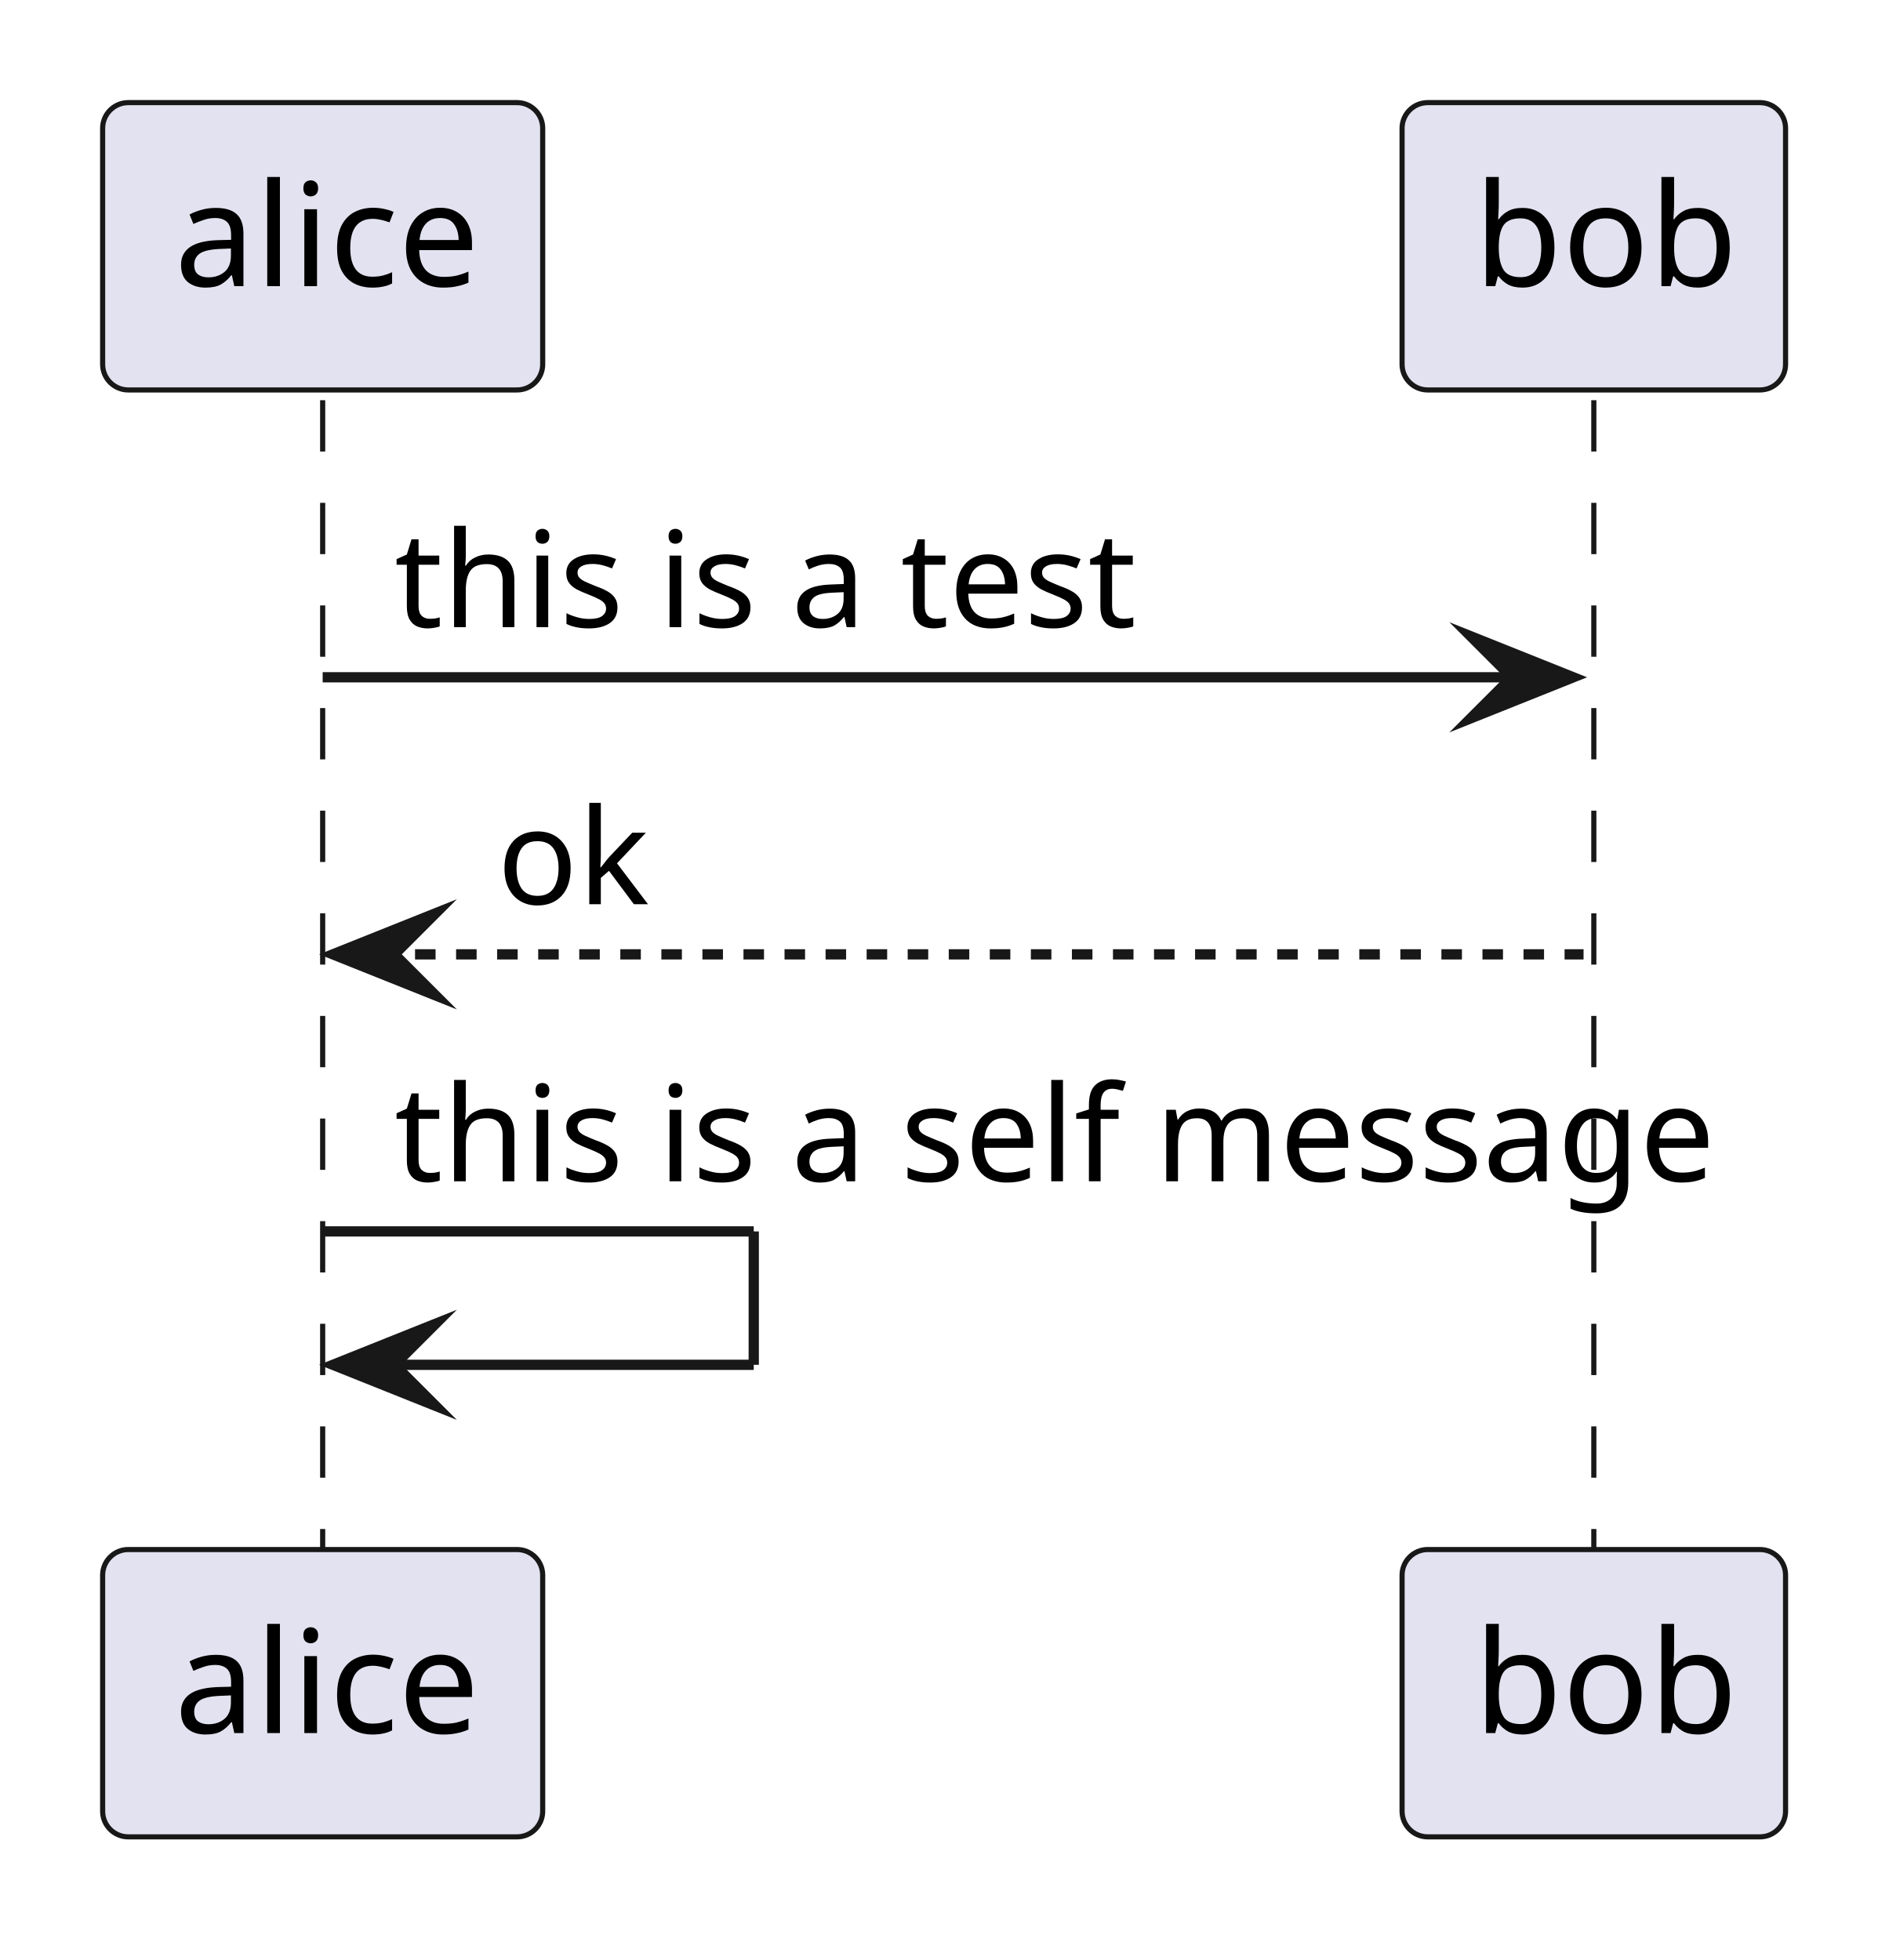
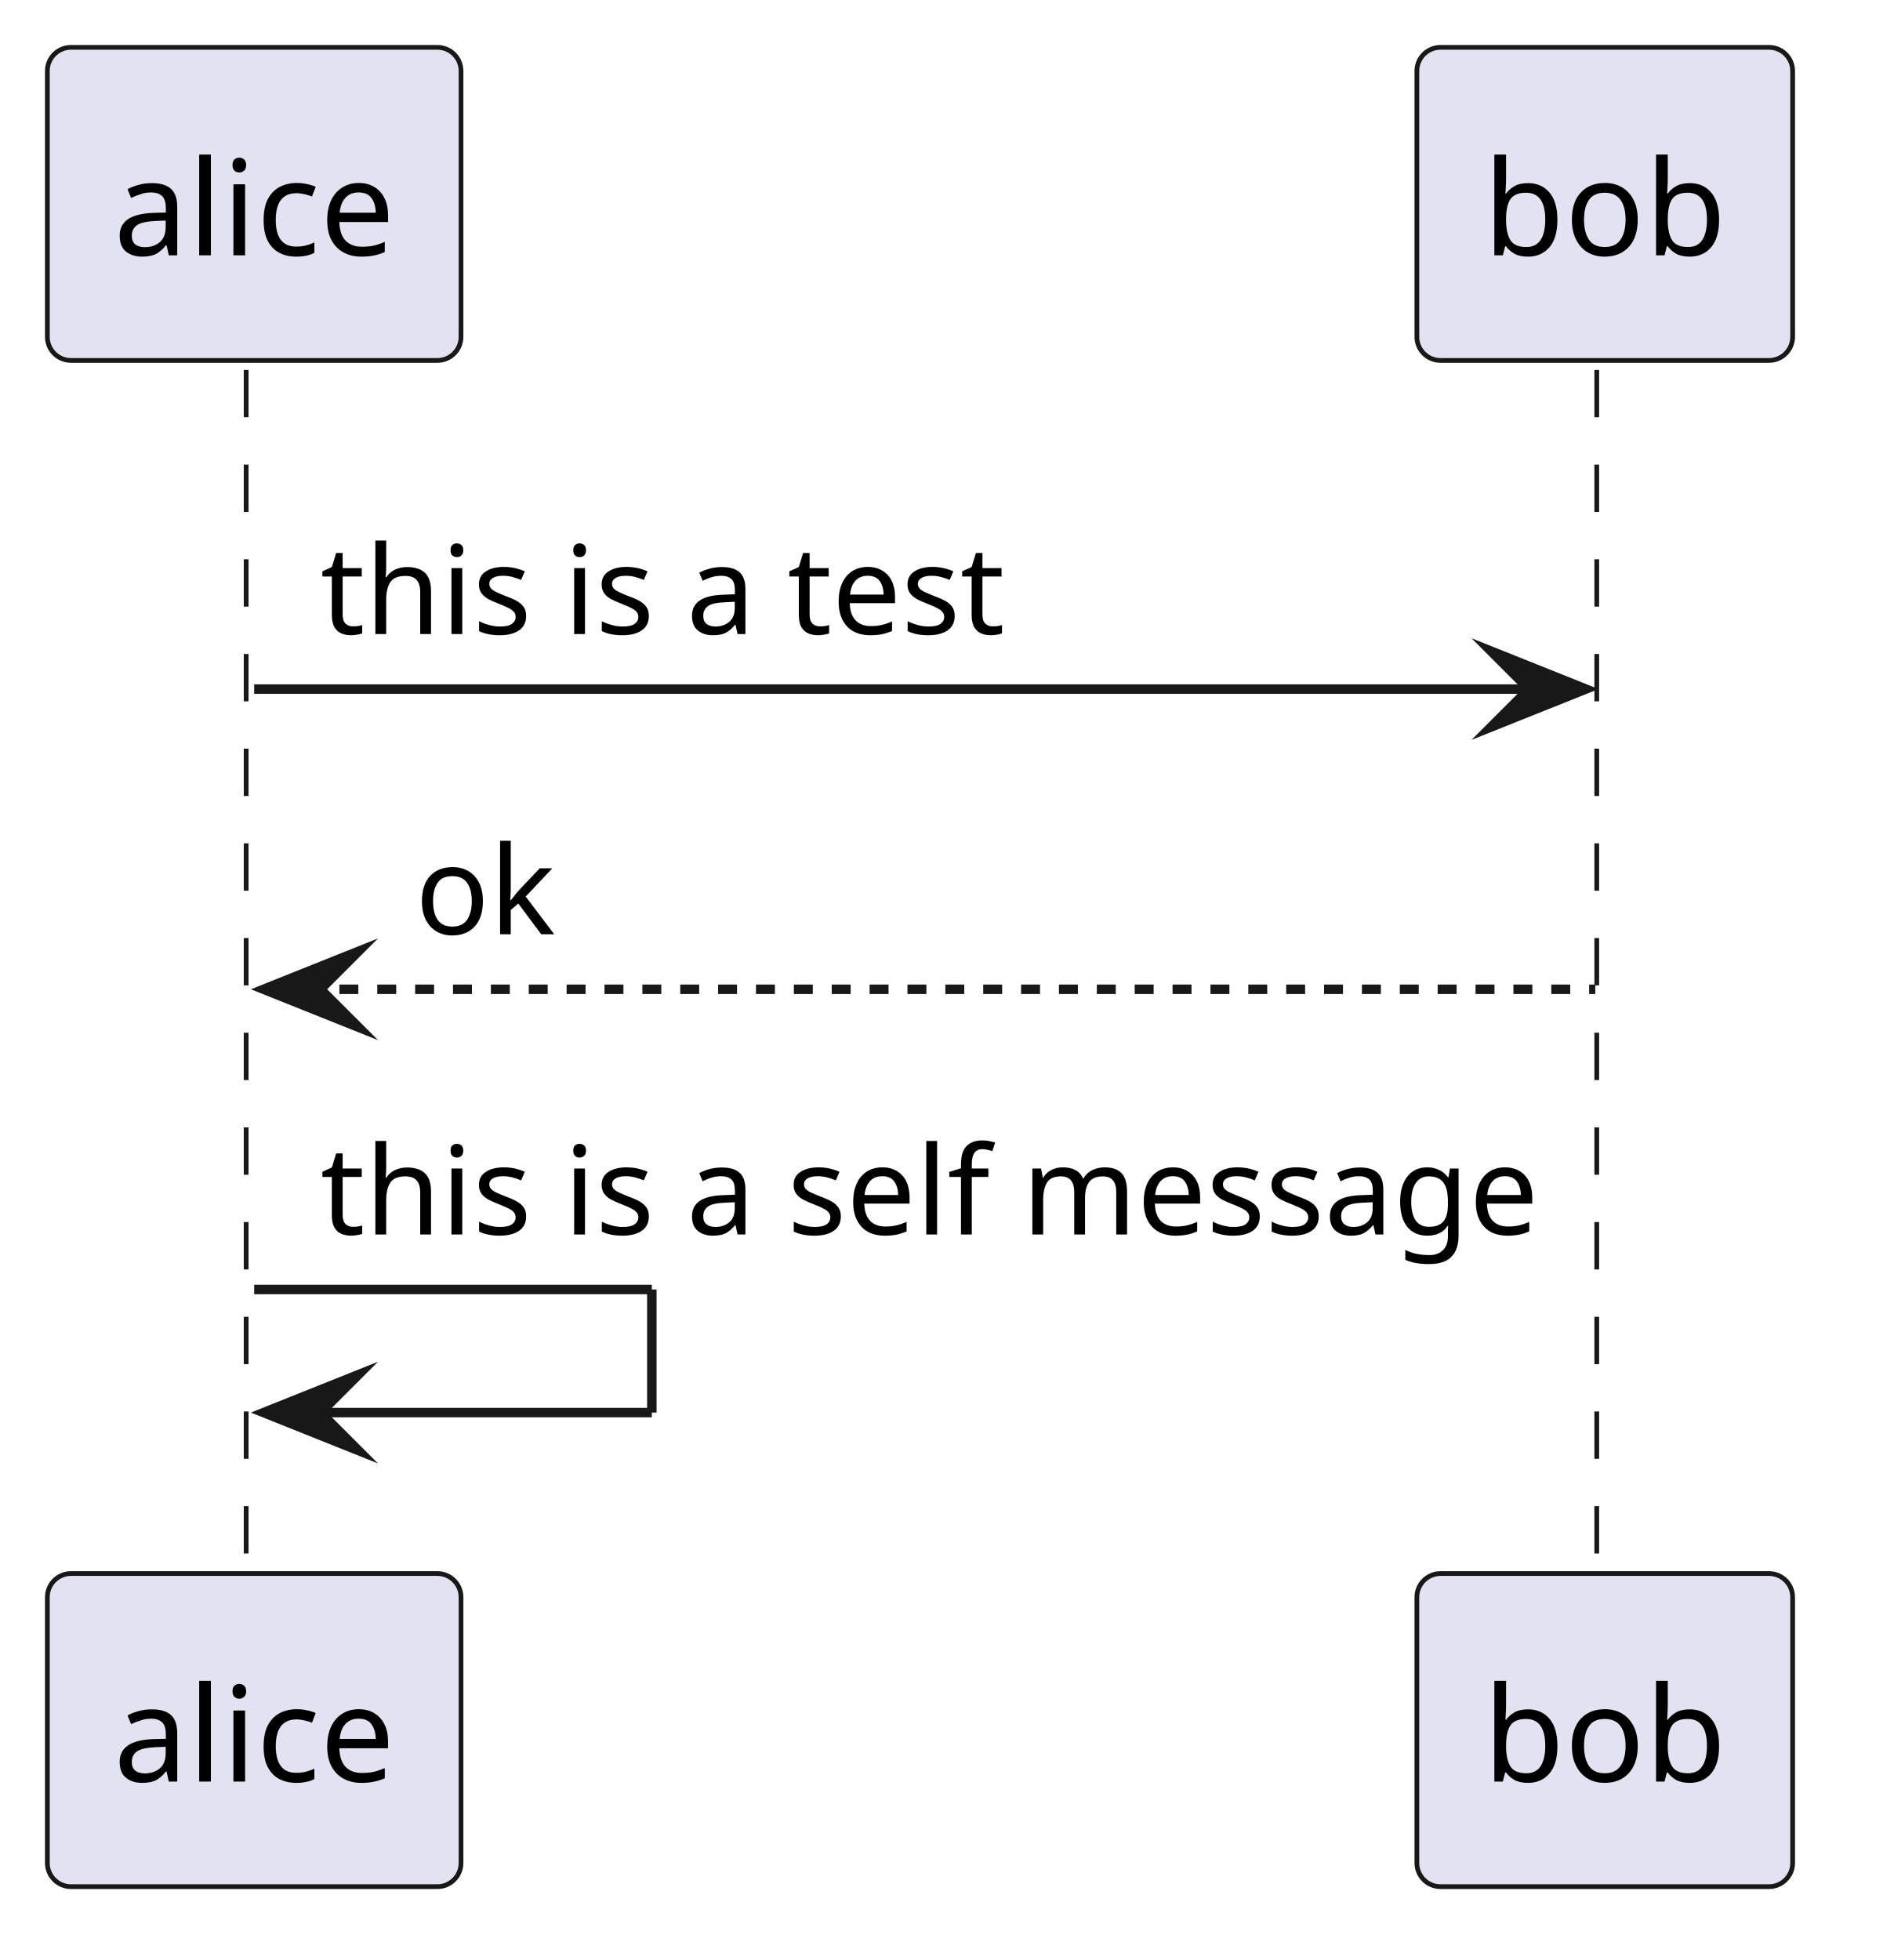
- <svg xmlns="http://www.w3.org/2000/svg" contentStyleType="text/css" data-diagram-type="SEQUENCE" height="191px" preserveAspectRatio="none" style="width:184px;height:191px;background:#FFFFFF;" version="1.1" viewBox="0 0 184 191" width="184px" zoomAndPan="magnify">
+ <svg xmlns="http://www.w3.org/2000/svg" contentStyleType="text/css" data-diagram-type="SEQUENCE" height="207px" preserveAspectRatio="none" style="width:200px;height:207px;background:#FFFFFF;" version="1.1" viewBox="0 0 200 207" width="200px" zoomAndPan="magnify">
  <defs />
-   <g font-family="sans-serif" lengthAdjust="spacing">
-     <g>
-       <rect fill="#000" fill-opacity="0" height="112" width="8" x="27.938" y="39" />
-       <line style="stroke:#181818;stroke-width:0.5;stroke-dasharray:5,5;" x1="31.438" x2="31.438" y1="39" y2="151" />
+   <g>
+     <g class="participant-lifeline" data-entity-uid="part1" data-qualified-name="alice" data-source-line="1" id="part1-lifeline">
+       <g>
+         <rect fill="#000000" fill-opacity="0" height="128.118" width="8" x="22.847" y="39.068" />
+         <line style="stroke:#181818;stroke-width:0.5;stroke-dasharray:5,5;" x1="26" x2="26" y1="39.068" y2="167.186" />
+       </g>
    </g>
-     <g>
-       <rect fill="#000" fill-opacity="0" height="112" width="8" x="151.788" y="39" />
-       <line style="stroke:#181818;stroke-width:0.5;stroke-dasharray:5,5;" x1="155.288" x2="155.288" y1="39" y2="151" />
+     <g class="participant-lifeline" data-entity-uid="part2" data-qualified-name="bob" data-source-line="1" id="part2-lifeline">
+       <g>
+         <rect fill="#000000" fill-opacity="0" height="128.118" width="8" x="165.495" y="39.068" />
+         <line style="stroke:#181818;stroke-width:0.5;stroke-dasharray:5,5;" x1="168.65" x2="168.65" y1="39.068" y2="167.186" />
+       </g>
    </g>
-     <rect fill="#E2E2F0" height="28" rx="2.5" ry="2.5" style="stroke:#181818;stroke-width:0.5;" width="42.875" x="10" y="10" />
-     <text fill="#000" font-size="14" textLength="28.875" x="17" y="27.889">alice</text>
-     <rect fill="#E2E2F0" height="28" rx="2.5" ry="2.5" style="stroke:#181818;stroke-width:0.5;" width="37.363" x="136.606" y="10" />
-     <text fill="#000" font-size="14" textLength="23.363" x="143.606" y="27.889">bob</text>
-     <rect fill="#E2E2F0" height="28" rx="2.5" ry="2.5" style="stroke:#181818;stroke-width:0.5;" width="42.875" x="10" y="151" />
-     <text fill="#000" font-size="14" textLength="28.875" x="17" y="168.889">alice</text>
-     <rect fill="#E2E2F0" height="28" rx="2.5" ry="2.5" style="stroke:#181818;stroke-width:0.5;" width="37.363" x="136.606" y="151" />
-     <text fill="#000" font-size="14" textLength="23.363" x="143.606" y="168.889">bob</text>
-     <polygon fill="#181818" points="143.288,62,153.288,66,143.288,70,147.288,66" style="stroke:#181818;stroke-width:1;stroke-linejoin:miter;stroke-miterlimit:10;" />
-     <line style="stroke:#181818;stroke-width:1;" x1="31.438" x2="149.288" y1="66" y2="66" />
-     <text fill="#000" font-size="13" textLength="57.769" x="38.438" y="61.111">this is a test</text>
-     <polygon fill="#181818" points="42.438,89,32.438,93,42.438,97,38.438,93" style="stroke:#181818;stroke-width:1;stroke-linejoin:miter;stroke-miterlimit:10;" />
-     <line style="stroke:#181818;stroke-width:1;stroke-dasharray:2,2;" x1="36.438" x2="154.288" y1="93" y2="93" />
-     <text fill="#000" font-size="13" textLength="13.731" x="48.438" y="88.111">ok</text>
-     <line style="stroke:#181818;stroke-width:1;" x1="31.438" x2="73.438" y1="120" y2="120" />
-     <line style="stroke:#181818;stroke-width:1;" x1="73.438" x2="73.438" y1="120" y2="133" />
-     <line style="stroke:#181818;stroke-width:1;" x1="32.438" x2="73.438" y1="133" y2="133" />
-     <polygon fill="#181818" points="42.438,129,32.438,133,42.438,137,38.438,133" style="stroke:#181818;stroke-width:1;stroke-linejoin:miter;stroke-miterlimit:10;" />
-     <text fill="#000" font-size="13" textLength="109.85" x="38.438" y="115.111">this is a self message</text>
+     <g class="participant participant-head" data-entity-uid="part1" data-qualified-name="alice" data-source-line="1" id="part1-head">
+       <rect fill="#E2E2F0" height="33.068" rx="2.5" ry="2.5" style="stroke:#181818;stroke-width:0.5;" width="43.694" x="5" y="5" />
+       <text fill="#000000" font-family="sans-serif" font-size="14" lengthAdjust="spacing" textLength="29.694" x="12" y="26.966">alice</text>
+     </g>
+     <g class="participant participant-tail" data-entity-uid="part1" data-qualified-name="alice" data-source-line="1" id="part1-tail">
+       <rect fill="#E2E2F0" height="33.068" rx="2.5" ry="2.5" style="stroke:#181818;stroke-width:0.5;" width="43.694" x="5" y="166.186" />
+       <text fill="#000000" font-family="sans-serif" font-size="14" lengthAdjust="spacing" textLength="29.694" x="12" y="188.152">alice</text>
+     </g>
+     <g class="participant participant-head" data-entity-uid="part2" data-qualified-name="bob" data-source-line="1" id="part2-head">
+       <rect fill="#E2E2F0" height="33.068" rx="2.5" ry="2.5" style="stroke:#181818;stroke-width:0.5;" width="39.69" x="149.65" y="5" />
+       <text fill="#000000" font-family="sans-serif" font-size="14" lengthAdjust="spacing" textLength="25.69" x="156.65" y="26.966">bob</text>
+     </g>
+     <g class="participant participant-tail" data-entity-uid="part2" data-qualified-name="bob" data-source-line="1" id="part2-tail">
+       <rect fill="#E2E2F0" height="33.068" rx="2.5" ry="2.5" style="stroke:#181818;stroke-width:0.5;" width="39.69" x="149.65" y="166.186" />
+       <text fill="#000000" font-family="sans-serif" font-size="14" lengthAdjust="spacing" textLength="25.69" x="156.65" y="188.152">bob</text>
+     </g>
+     <g class="message" data-entity-1="part1" data-entity-2="part2" data-source-line="1" id="msg1">
+       <polygon fill="#181818" points="157.495,68.774,167.495,72.774,157.495,76.774,161.495,72.774" style="stroke:#181818;stroke-width:1;stroke-linejoin:miter;stroke-miterlimit:10;" />
+       <line style="stroke:#181818;stroke-width:1;" x1="26.847" x2="163.495" y1="72.774" y2="72.774" />
+       <text fill="#000000" font-family="sans-serif" font-size="13" lengthAdjust="spacing" textLength="72.267" x="33.847" y="66.965">this is a test</text>
+     </g>
+     <g class="message" data-entity-1="part2" data-entity-2="part1" data-source-line="2" id="msg2">
+       <polygon fill="#181818" points="37.847,100.48,27.847,104.48,37.847,108.48,33.847,104.48" style="stroke:#181818;stroke-width:1;stroke-linejoin:miter;stroke-miterlimit:10;" />
+       <line style="stroke:#181818;stroke-width:1;stroke-dasharray:2,2;" x1="31.847" x2="168.495" y1="104.48" y2="104.48" />
+       <text fill="#000000" font-family="sans-serif" font-size="13" lengthAdjust="spacing" textLength="14.807" x="43.847" y="98.671">ok</text>
+     </g>
+     <g class="message" data-entity-1="part1" data-entity-2="part1" data-source-line="3" id="msg3">
+       <line style="stroke:#181818;stroke-width:1;" x1="26.847" x2="68.847" y1="136.186" y2="136.186" />
+       <line style="stroke:#181818;stroke-width:1;" x1="68.847" x2="68.847" y1="136.186" y2="149.186" />
+       <line style="stroke:#181818;stroke-width:1;" x1="27.847" x2="68.847" y1="149.186" y2="149.186" />
+       <polygon fill="#181818" points="37.847,145.186,27.847,149.186,37.847,153.186,33.847,149.186" style="stroke:#181818;stroke-width:1;stroke-linejoin:miter;stroke-miterlimit:10;" />
+       <text fill="#000000" font-family="sans-serif" font-size="13" lengthAdjust="spacing" textLength="128.648" x="33.847" y="130.377">this is a self message</text>
+     </g>
  </g>
</svg>
